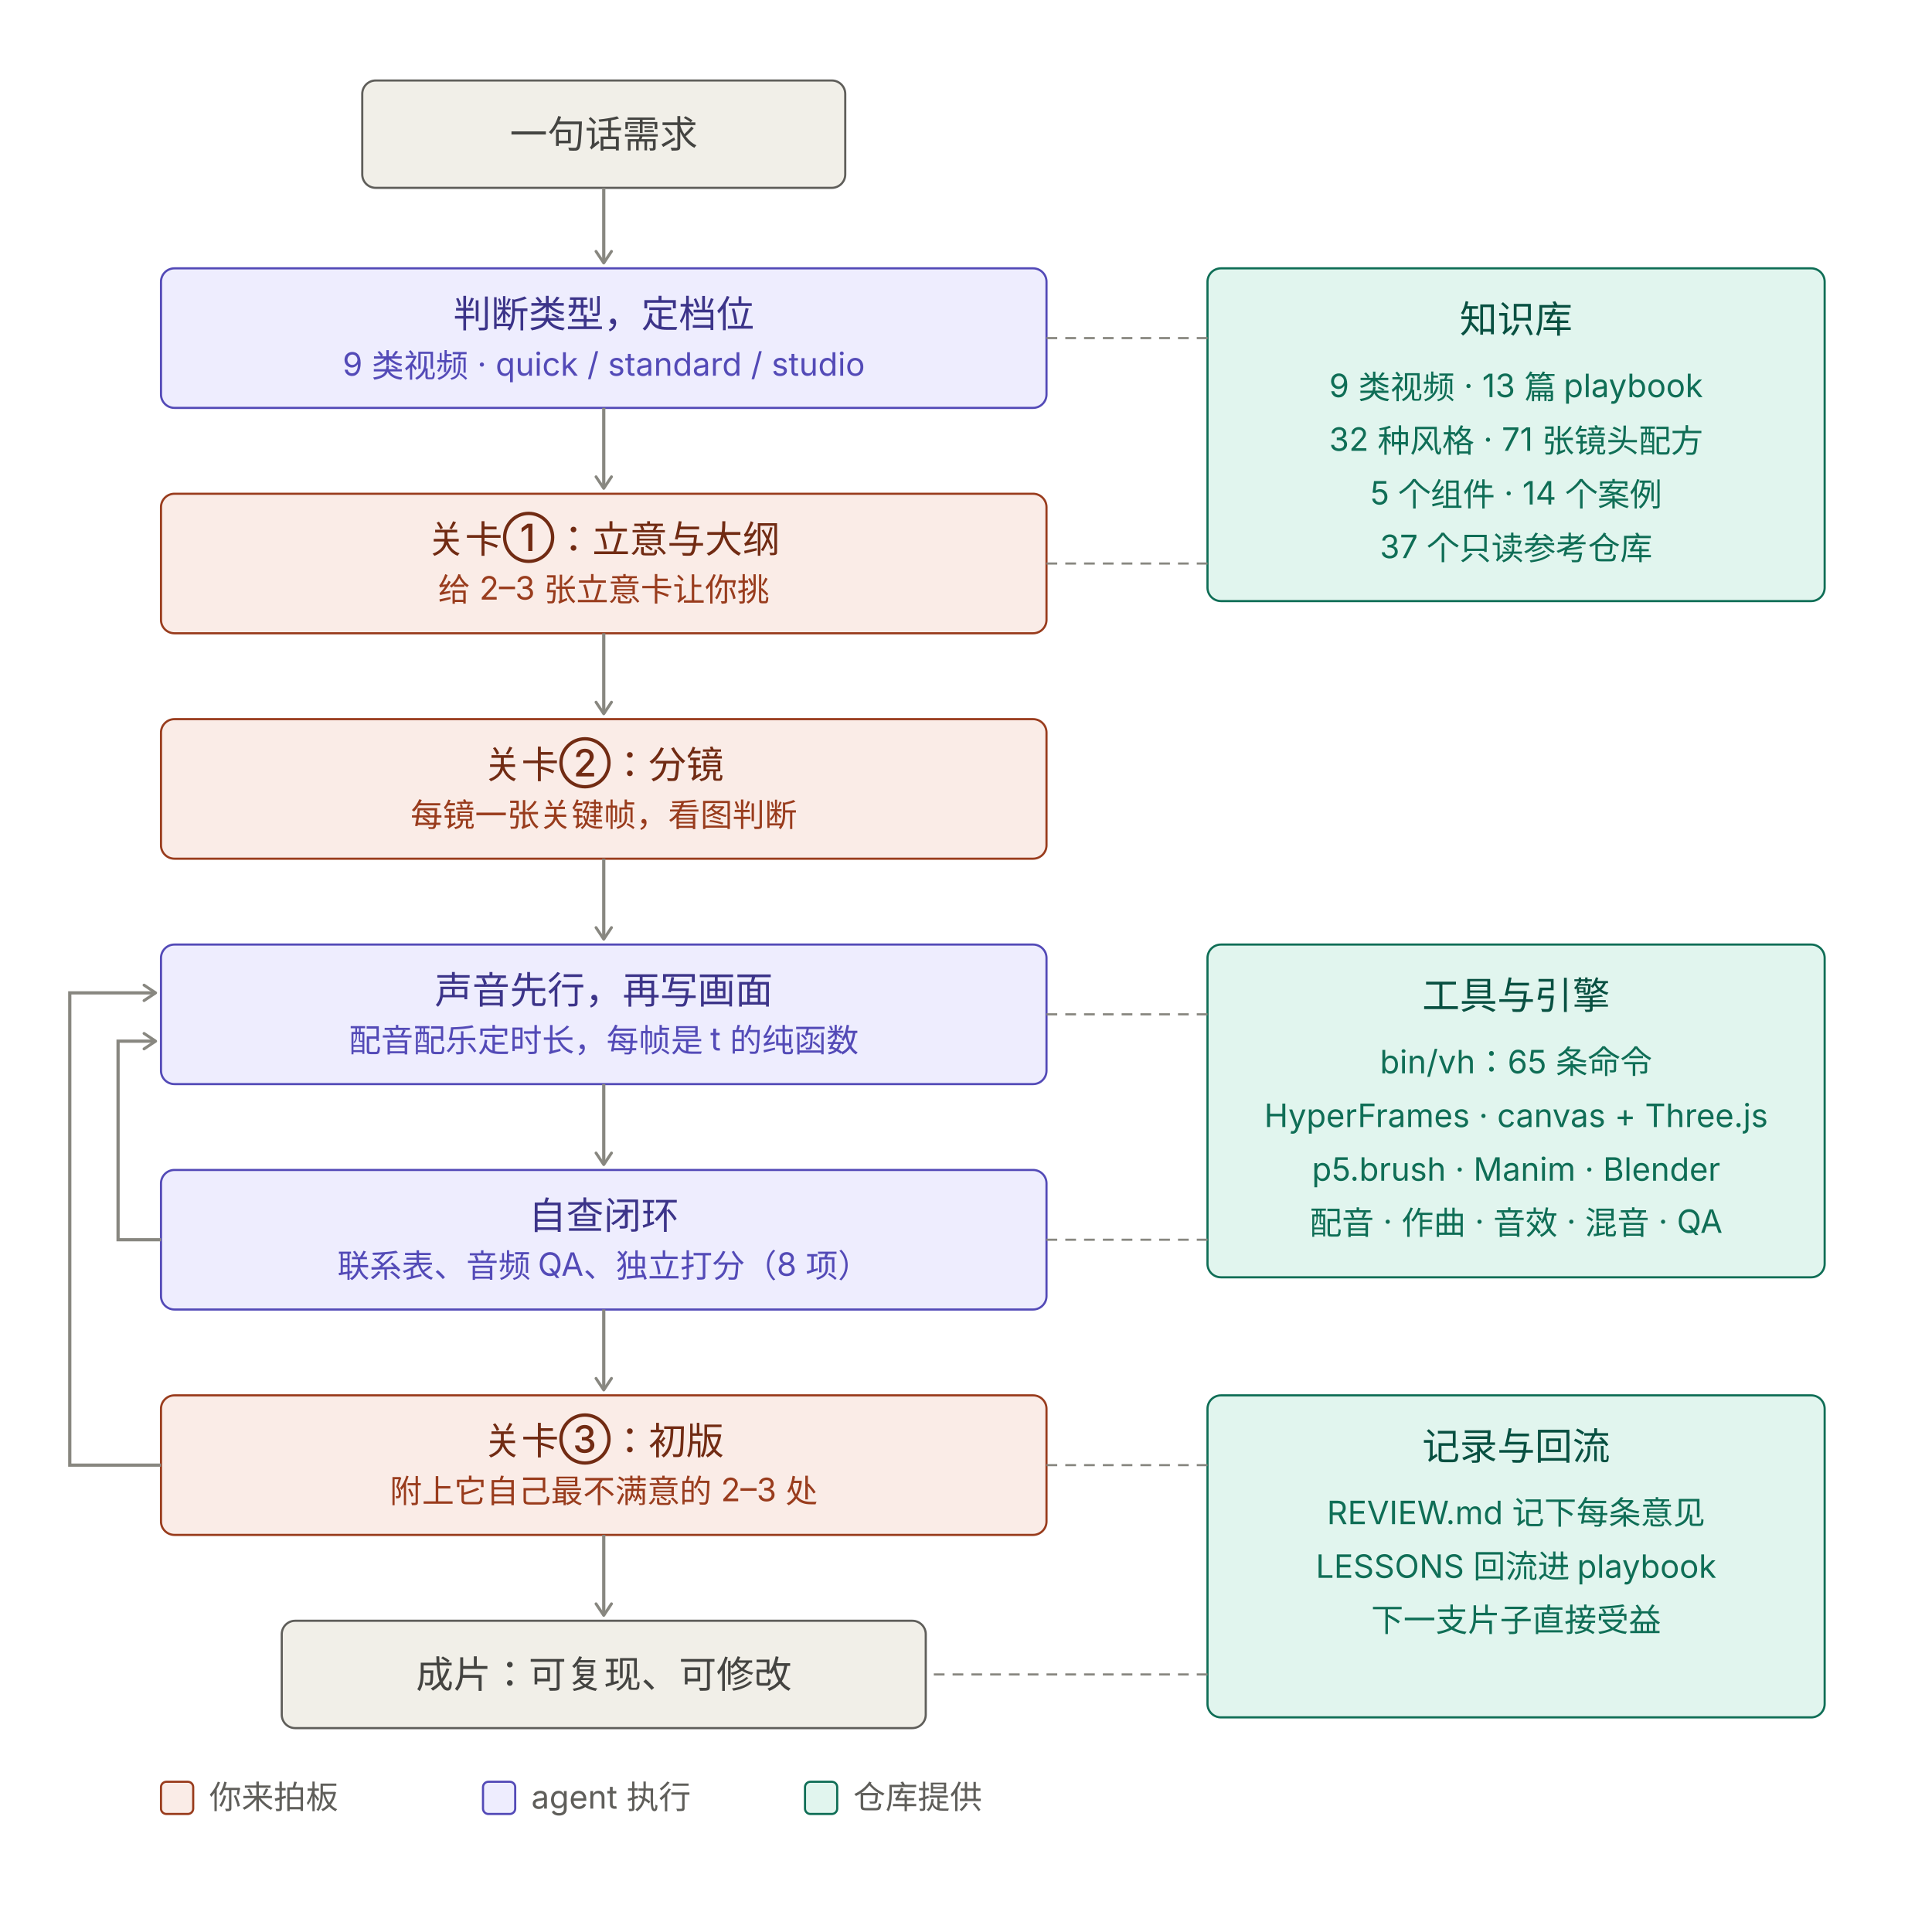
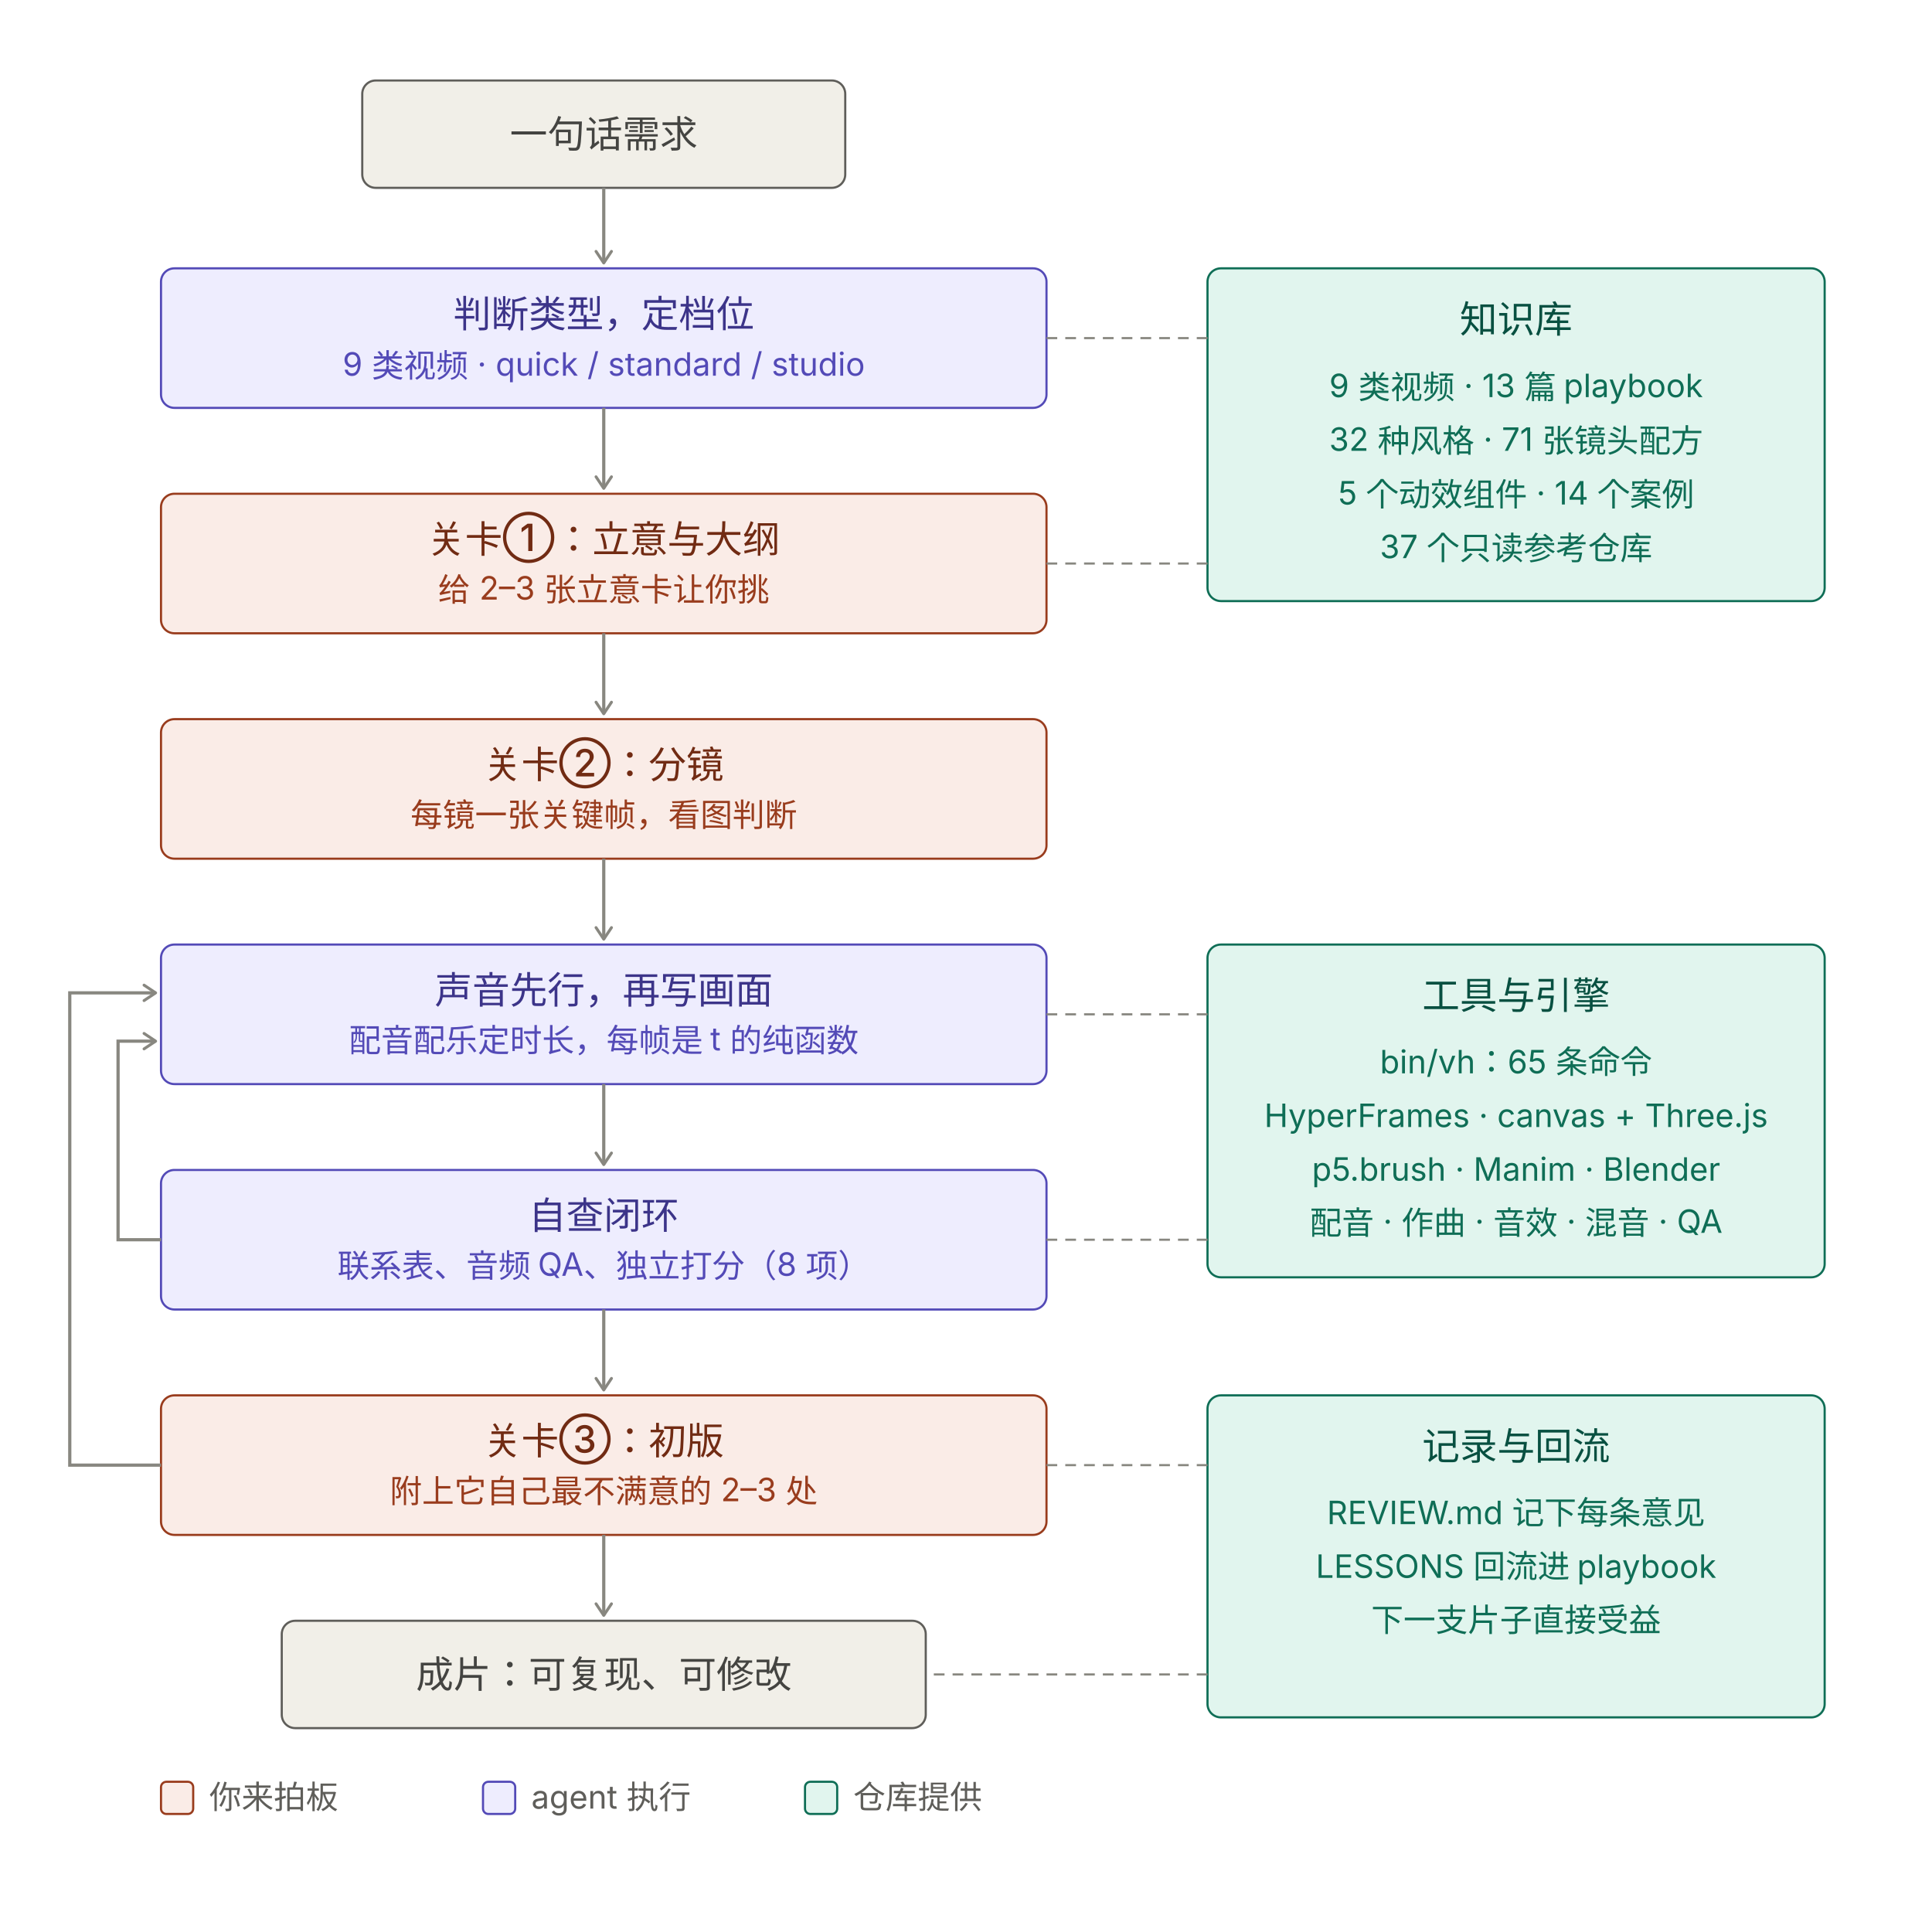
<svg xmlns="http://www.w3.org/2000/svg" width="720" height="716" viewBox="0 0 720 716" role="img">
  <style>
.t{font:500 14px system-ui,-apple-system,"PingFang SC","Noto Sans SC","Microsoft YaHei",sans-serif}
.s{font:400 12px system-ui,-apple-system,"PingFang SC","Noto Sans SC","Microsoft YaHei",sans-serif}
rect{stroke-width:0.8}
.pu rect{fill:#EEEDFE;stroke:#534AB7}.pu .t{fill:#3C3489}.pu .s{fill:#534AB7}
.co rect{fill:#FAECE7;stroke:#993C1D}.co .t{fill:#712B13}.co .s{fill:#993C1D}
.te rect{fill:#E1F5EE;stroke:#0F6E56}.te .t{fill:#085041}.te .s{fill:#0F6E56}
.gr rect{fill:#F1EFE8;stroke:#5F5E5A}.gr .t{fill:#444441}.gr .s{fill:#5F5E5A}
.ar{stroke:#888780;stroke-width:1.2;fill:none}.ld{stroke:#888780;stroke-width:0.8;stroke-dasharray:4 3;fill:none}
.ah{stroke:#888780;fill:none}.lg{fill:#5F5E5A}
@media (prefers-color-scheme:dark){
.pu rect{fill:#3C3489;stroke:#AFA9EC}.pu .t{fill:#EEEDFE}.pu .s{fill:#CECBF6}
.co rect{fill:#712B13;stroke:#F0997B}.co .t{fill:#FAECE7}.co .s{fill:#F5C4B3}
.te rect{fill:#085041;stroke:#5DCAA5}.te .t{fill:#E1F5EE}.te .s{fill:#9FE1CB}
.gr rect{fill:#444441;stroke:#B4B2A9}.gr .t{fill:#F1EFE8}.gr .s{fill:#D3D1C7}
.ar,.ld,.ah{stroke:#B4B2A9}.lg{fill:#B4B2A9}}
</style>
  <defs>
    <marker id="a" viewBox="0 0 10 10" refX="8" refY="5" markerWidth="6" markerHeight="6" orient="auto-start-reverse">
      <path class="ah" d="M2 1L8 5L2 9" stroke-width="1.5" stroke-linecap="round" stroke-linejoin="round" />
    </marker>
  </defs>
  <g class="gr">
    <rect x="135.0" y="30" width="180" height="40" rx="5" />
    <text class="t" x="225.0" y="55.0" text-anchor="middle">一句话需求</text>
  </g>
  <line class="ar" x1="225.0" y1="70" x2="225.0" y2="98" marker-end="url(#a)" />
  <g class="pu">
    <rect x="60" y="100" width="330" height="52" rx="5" />
    <text class="t" x="225.0" y="122" text-anchor="middle">判断类型，定档位</text>
    <text class="s" x="225.0" y="140" text-anchor="middle">9 类视频 · quick / standard / studio</text>
  </g>
  <line class="ar" x1="225.0" y1="152" x2="225.0" y2="182" marker-end="url(#a)" />
  <g class="co">
    <rect x="60" y="184" width="330" height="52" rx="5" />
    <text class="t" x="225.0" y="206" text-anchor="middle">关卡①：立意与大纲</text>
    <text class="s" x="225.0" y="224" text-anchor="middle">给 2–3 张立意卡让你挑</text>
  </g>
  <line class="ar" x1="225.0" y1="236" x2="225.0" y2="266" marker-end="url(#a)" />
  <g class="co">
    <rect x="60" y="268" width="330" height="52" rx="5" />
    <text class="t" x="225.0" y="290" text-anchor="middle">关卡②：分镜</text>
    <text class="s" x="225.0" y="308" text-anchor="middle">每镜一张关键帧，看图判断</text>
  </g>
  <line class="ar" x1="225.0" y1="320" x2="225.0" y2="350" marker-end="url(#a)" />
  <g class="pu">
    <rect x="60" y="352" width="330" height="52" rx="5" />
    <text class="t" x="225.0" y="374" text-anchor="middle">声音先行，再写画面</text>
    <text class="s" x="225.0" y="392" text-anchor="middle">配音配乐定时长，每帧是 t 的纯函数</text>
  </g>
  <line class="ar" x1="225.0" y1="404" x2="225.0" y2="434" marker-end="url(#a)" />
  <g class="pu">
    <rect x="60" y="436" width="330" height="52" rx="5" />
    <text class="t" x="225.0" y="458" text-anchor="middle">自查闭环</text>
    <text class="s" x="225.0" y="476" text-anchor="middle">联系表、音频 QA、独立打分（8 项）</text>
  </g>
  <line class="ar" x1="225.0" y1="488" x2="225.0" y2="518" marker-end="url(#a)" />
  <g class="co">
    <rect x="60" y="520" width="330" height="52" rx="5" />
    <text class="t" x="225.0" y="542" text-anchor="middle">关卡③：初版</text>
    <text class="s" x="225.0" y="560" text-anchor="middle">附上它自己最不满意的 2–3 处</text>
  </g>
  <line class="ar" x1="225.0" y1="572" x2="225.0" y2="602" marker-end="url(#a)" />
  <g class="gr">
    <rect x="105.0" y="604" width="240" height="40" rx="5" />
    <text class="t" x="225.0" y="629.0" text-anchor="middle">成片：可复现、可修改</text>
  </g>
  <path class="ar" d="M60 462 H44 V388 H58" marker-end="url(#a)" />
  <path class="ar" d="M60 546 H26 V370 H58" marker-end="url(#a)" />
  <g class="te">
    <rect x="450" y="100" width="230" height="124" rx="5" />
    <text class="t" x="565.0" y="124" text-anchor="middle">知识库</text>
    <text class="s" x="565.0" y="148" text-anchor="middle">9 类视频 · 13 篇 playbook</text>
    <text class="s" x="565.0" y="168" text-anchor="middle">32 种风格 · 71 张镜头配方</text>
-     <text class="s" x="565.0" y="188" text-anchor="middle">5 个组件 · 14 个案例</text>
+     <text class="s" x="565.0" y="188" text-anchor="middle">5 个动效组件 · 14 个案例</text>
    <text class="s" x="565.0" y="208" text-anchor="middle">37 个只读参考仓库</text>
  </g>
  <line class="ld" x1="450" y1="126" x2="390" y2="126" />
  <line class="ld" x1="450" y1="210" x2="390" y2="210" />
  <g class="te">
    <rect x="450" y="352" width="230" height="124" rx="5" />
    <text class="t" x="565.0" y="376" text-anchor="middle">工具与引擎</text>
    <text class="s" x="565.0" y="400" text-anchor="middle">bin/vh：65 条命令</text>
    <text class="s" x="565.0" y="420" text-anchor="middle">HyperFrames · canvas + Three.js</text>
    <text class="s" x="565.0" y="440" text-anchor="middle">p5.brush · Manim · Blender</text>
    <text class="s" x="565.0" y="460" text-anchor="middle">配音 · 作曲 · 音效 · 混音 · QA</text>
  </g>
  <line class="ld" x1="450" y1="378" x2="390" y2="378" />
  <line class="ld" x1="450" y1="462" x2="390" y2="462" />
  <g class="te">
    <rect x="450" y="520" width="230" height="120" rx="5" />
    <text class="t" x="565.0" y="544" text-anchor="middle">记录与回流</text>
    <text class="s" x="565.0" y="568" text-anchor="middle">REVIEW.md 记下每条意见</text>
    <text class="s" x="565.0" y="588" text-anchor="middle">LESSONS 回流进 playbook</text>
    <text class="s" x="565.0" y="608" text-anchor="middle">下一支片子直接受益</text>
  </g>
  <line class="ld" x1="450" y1="546" x2="390" y2="546" />
  <line class="ld" x1="450" y1="624" x2="345.0" y2="624" />
  <g class="co">
    <rect x="60" y="664" width="12" height="12" rx="2" />
  </g>
  <text class="s lg" x="78" y="674">你来拍板</text>
  <g class="pu">
    <rect x="180" y="664" width="12" height="12" rx="2" />
  </g>
  <text class="s lg" x="198" y="674">agent 执行</text>
  <g class="te">
    <rect x="300" y="664" width="12" height="12" rx="2" />
  </g>
  <text class="s lg" x="318" y="674">仓库提供</text>
</svg>
